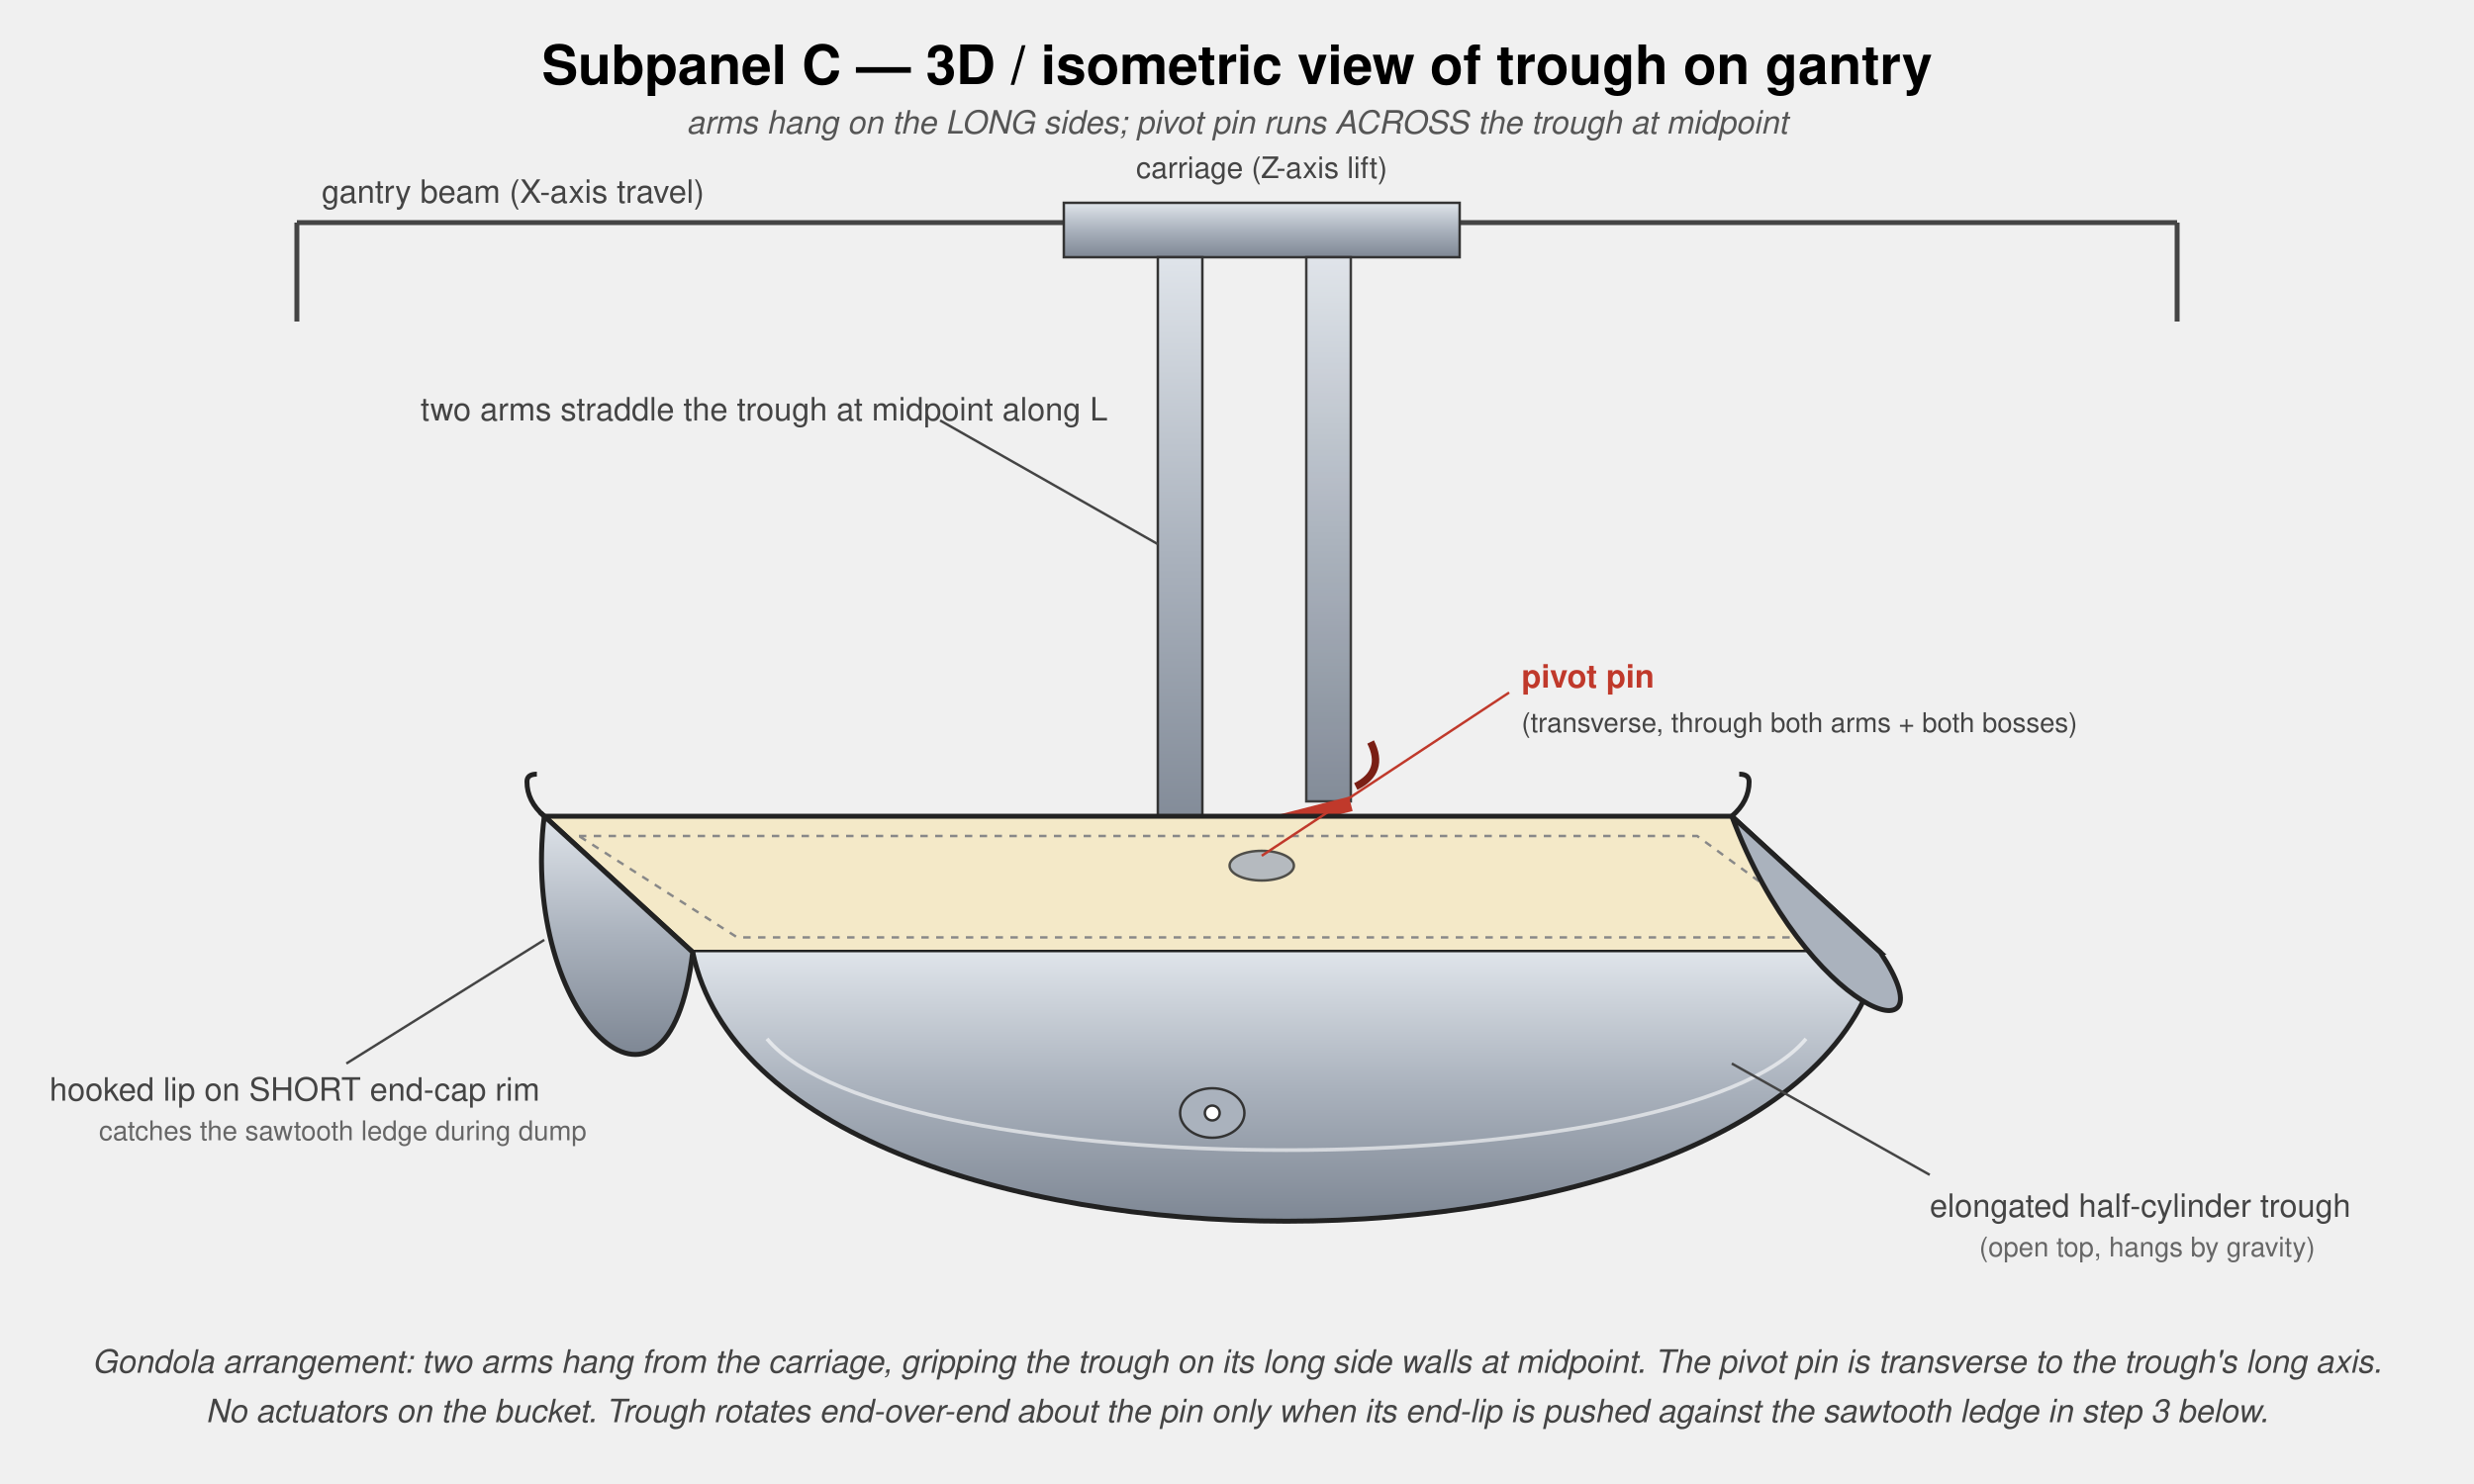
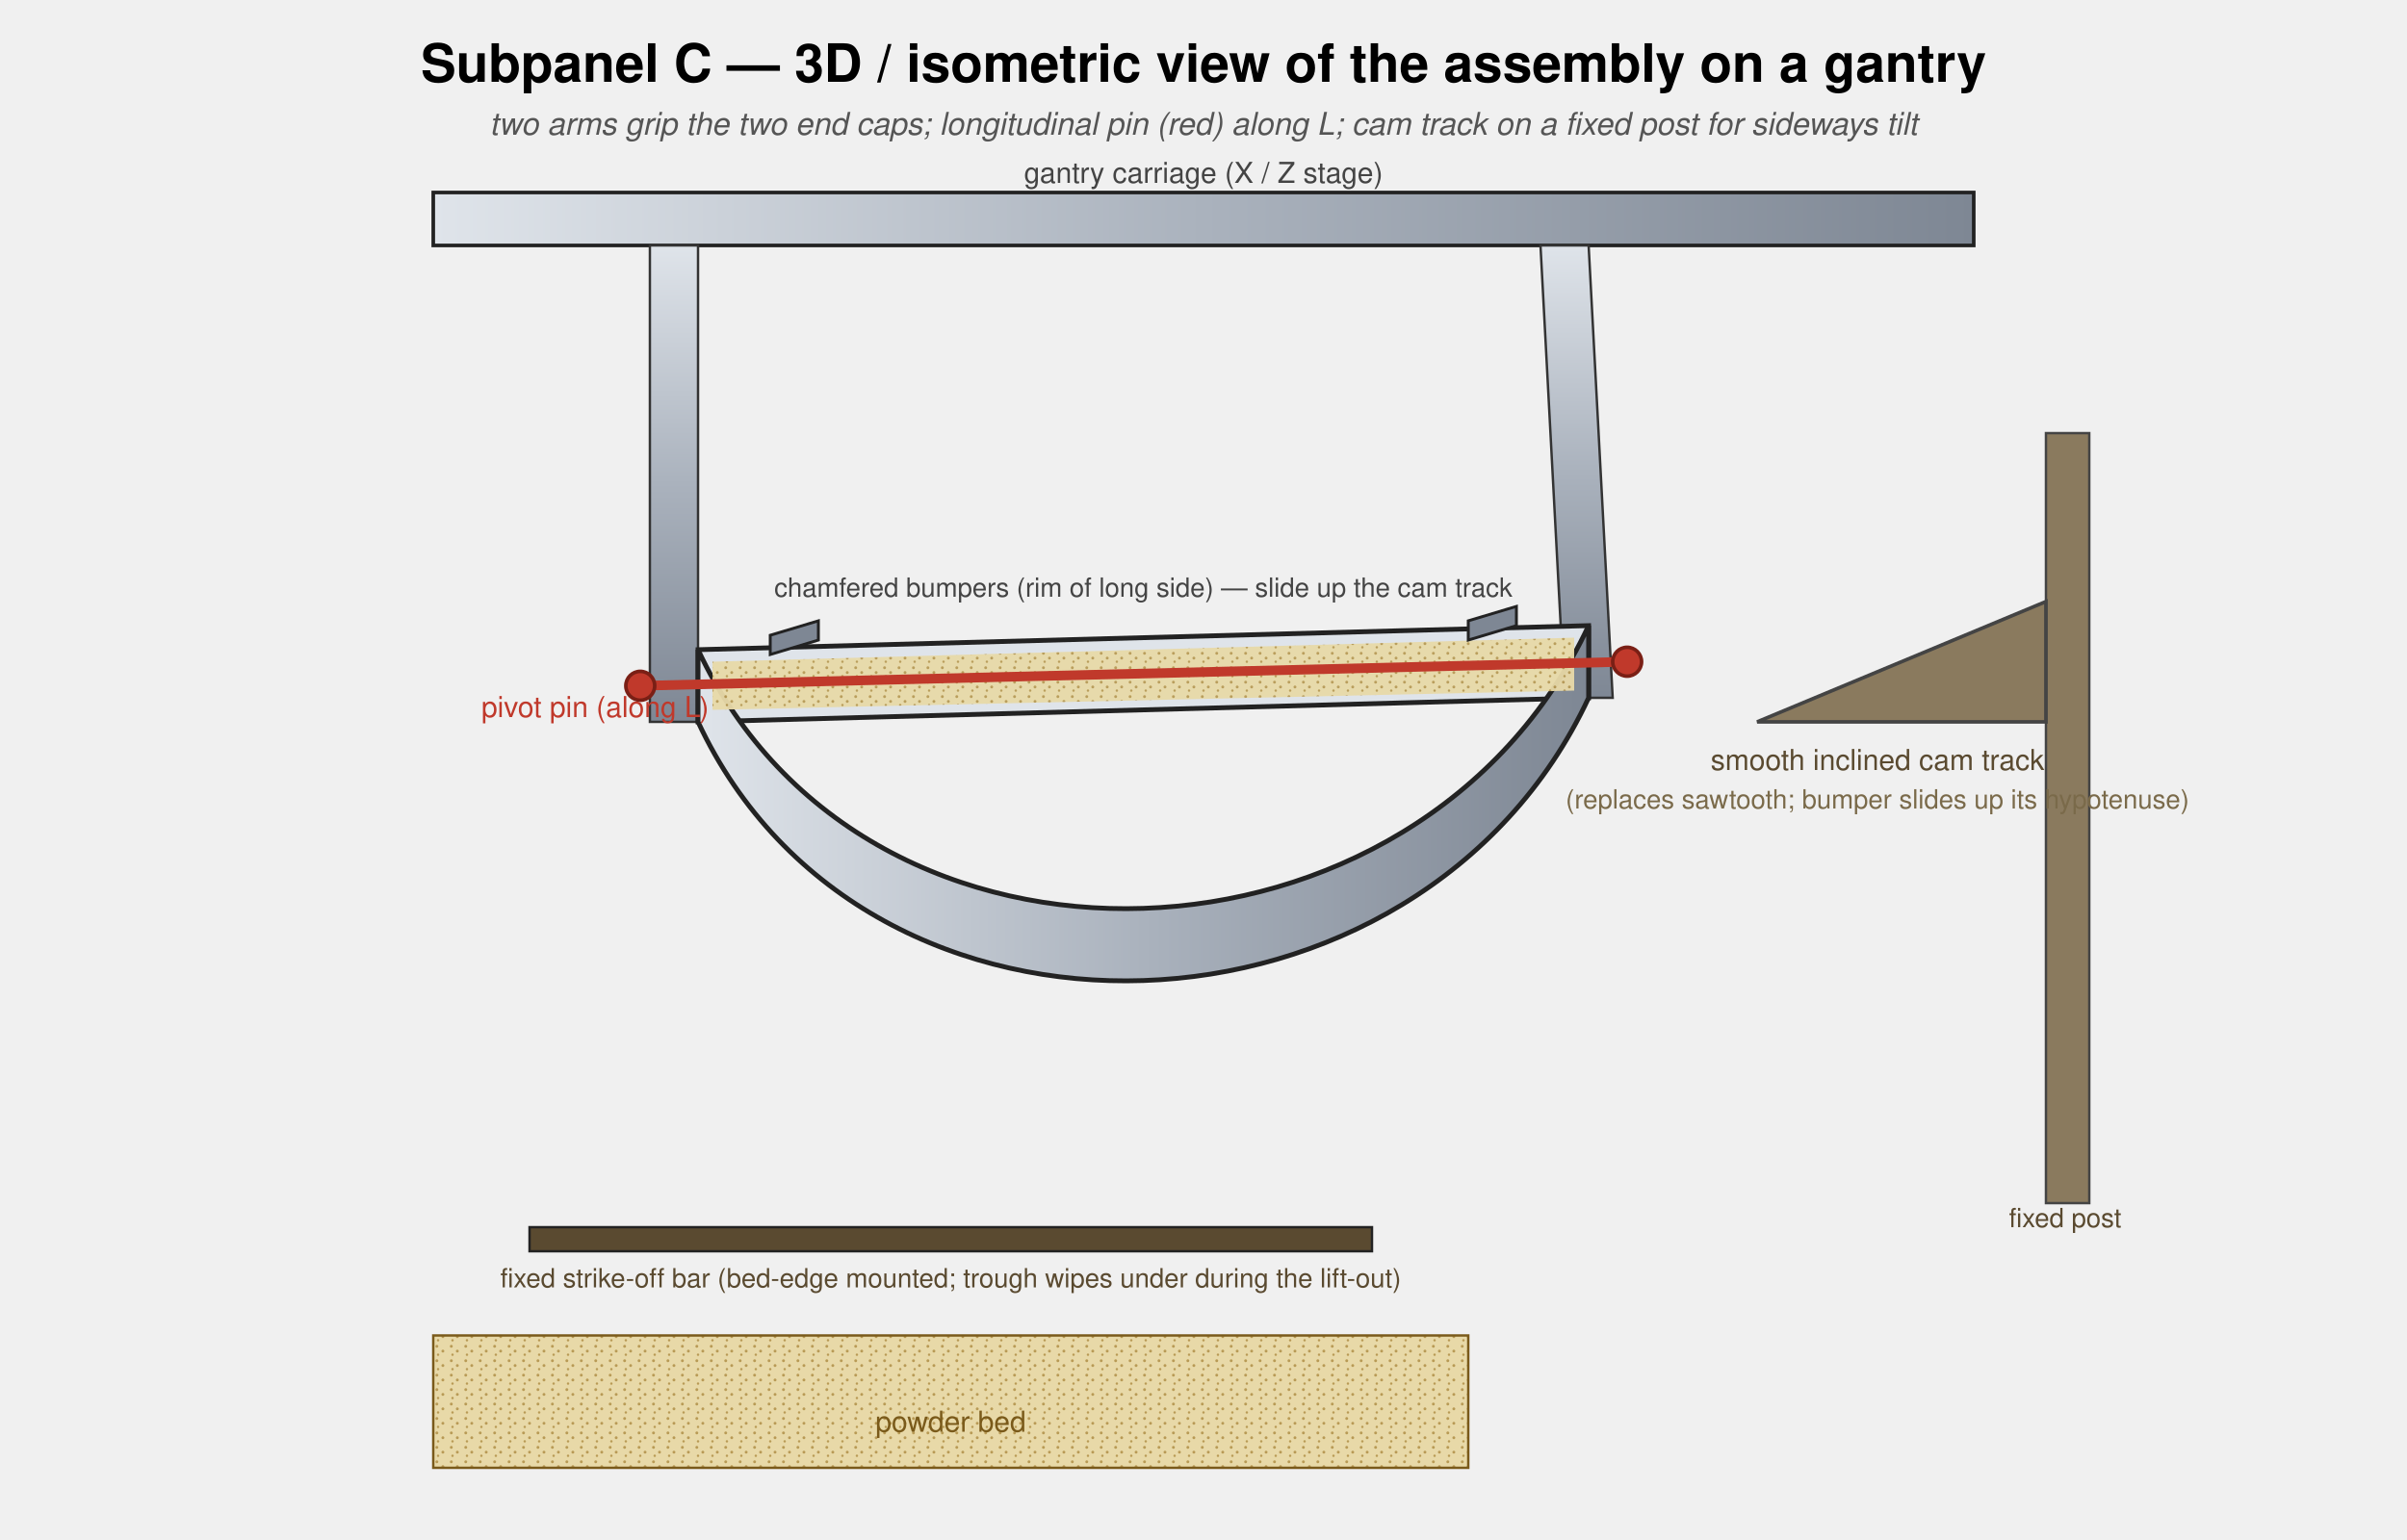
- <svg xmlns="http://www.w3.org/2000/svg" viewBox="0 0 1000 600" font-family="Helvetica, Arial, sans-serif">
+ <svg xmlns="http://www.w3.org/2000/svg" viewBox="0 0 1000 640" font-family="Helvetica, Arial, sans-serif" font-size="13">
  <defs>
    <linearGradient id="metal" x1="0" y1="0" x2="0" y2="1">
      <stop offset="0" stop-color="#dfe4ea" />
      <stop offset="0.5" stop-color="#aab2bd" />
      <stop offset="1" stop-color="#7e8794" />
    </linearGradient>
+     <linearGradient id="metalH" x1="0" y1="0" x2="1" y2="0">
+       <stop offset="0" stop-color="#dfe4ea" />
+       <stop offset="0.5" stop-color="#aab2bd" />
+       <stop offset="1" stop-color="#7e8794" />
+     </linearGradient>
+     <pattern id="powder" width="6" height="6" patternUnits="userSpaceOnUse">
+       <rect width="6" height="6" fill="#e8d9a8" />
+       <circle cx="1.5" cy="1.5" r="0.6" fill="#b89a55" />
+       <circle cx="4" cy="3.5" r="0.6" fill="#b89a55" />
+       <circle cx="2" cy="5" r="0.5" fill="#b89a55" />
+     </pattern>
+     <marker id="arrowK" viewBox="0 0 10 10" refX="9" refY="5" markerWidth="7" markerHeight="7" orient="auto-start-reverse">
+       <path d="M0,0 L10,5 L0,10 z" fill="#222" />
+     </marker>
+     <marker id="arrowB" viewBox="0 0 10 10" refX="9" refY="5" markerWidth="7" markerHeight="7" orient="auto-start-reverse">
+       <path d="M0,0 L10,5 L0,10 z" fill="#1f5fbf" />
+     </marker>
+     <marker id="arrowR" viewBox="0 0 10 10" refX="9" refY="5" markerWidth="7" markerHeight="7" orient="auto-start-reverse">
+       <path d="M0,0 L10,5 L0,10 z" fill="#c0392b" />
+     </marker>
  </defs>
-   <text x="500" y="34" text-anchor="middle" font-size="22" font-weight="700">
-     Subpanel C — 3D / isometric view of trough on gantry
-   </text>
-   <text x="500" y="54" text-anchor="middle" font-size="13" fill="#555" font-style="italic">
-     arms hang on the LONG sides; pivot pin runs ACROSS the trough at midpoint
-   </text>
-   <g stroke="#444" stroke-width="2" fill="none">
-     <line x1="120" y1="90" x2="880" y2="90" />
-     <line x1="120" y1="90" x2="120" y2="130" />
-     <line x1="880" y1="90" x2="880" y2="130" />
-   </g>
-   <text x="130" y="82" font-size="13" fill="#444">gantry beam (X-axis travel)</text>
-   <rect x="430" y="82" width="160" height="22" fill="url(#metal)" stroke="#333" />
-   <text x="510" y="72" text-anchor="middle" font-size="12" fill="#444">carriage (Z-axis lift)</text>
-   <rect x="468" y="104" width="18" height="240" fill="url(#metal)" stroke="#333" />
-   <rect x="528" y="104" width="18" height="220" fill="url(#metal)" stroke="#333" opacity="0.95" />
-   <line x1="468" y1="345" x2="546" y2="325" stroke="#c0392b" stroke-width="6" />
-   <rect x="460" y="338" width="10" height="14" fill="#7a1f15" />
-   <path d="M548,318 q12,-6 6,-18" fill="none" stroke="#7a1f15" stroke-width="3" />
-   <g transform="translate(220,330)">
-     <polygon points="0,0 480,0 540,55 60,55" fill="#f4e9c8" stroke="#222" stroke-width="2" />
-     <polygon points="14,8 466,8 522,49 78,49" fill="none" stroke="#888" stroke-width="1" stroke-dasharray="3,3" />
-     <path d="M60,55 C 90,200 510,200 540,55" fill="url(#metal)" stroke="#222" stroke-width="2" />
-     <path d="M0,0 C -10,80 50,140 60,55 Z" fill="url(#metal)" stroke="#222" stroke-width="2" />
-     <path d="M480,0 C 510,80 570,100 540,55 Z" fill="#aab2bd" stroke="#222" stroke-width="2" />
-     <ellipse cx="270" cy="120" rx="13" ry="10" fill="#aab2bd" stroke="#333" />
-     <circle cx="270" cy="120" r="3" fill="#fff" stroke="#333" />
-     <ellipse cx="290" cy="20" rx="13" ry="6" fill="#aab2bd" stroke="#333" opacity="0.85" />
-     <path d="M0,0 q-7,-6 -7,-14 q0,-3 4,-3" fill="none" stroke="#222" stroke-width="2" />
-     <path d="M480,0 q7,-6 7,-14 q0,-3 -4,-3" fill="none" stroke="#222" stroke-width="2" />
-     <path d="M90,90 C 140,150 460,150 510,90" fill="none" stroke="#fff" stroke-width="1.5" opacity="0.6" />
-   </g>
-   <line x1="468" y1="220" x2="380" y2="170" stroke="#444" stroke-width="1" />
-   <text x="170" y="170" font-size="13" fill="#444">two arms straddle the trough at midpoint along L</text>
-   <line x1="510" y1="346" x2="610" y2="280" stroke="#c0392b" stroke-width="1" />
-   <text x="615" y="278" font-size="13" fill="#c0392b" font-weight="600">pivot pin</text>
-   <text x="615" y="296" font-size="11" fill="#444">(transverse, through both arms + both bosses)</text>
-   <line x1="220" y1="380" x2="140" y2="430" stroke="#444" stroke-width="1" />
-   <text x="20" y="445" font-size="13" fill="#444">hooked lip on SHORT end-cap rim</text>
-   <text x="40" y="461" font-size="11" fill="#666">catches the sawtooth ledge during dump</text>
-   <line x1="700" y1="430" x2="780" y2="475" stroke="#444" stroke-width="1" />
-   <text x="780" y="492" font-size="13" fill="#444">elongated half-cylinder trough</text>
-   <text x="800" y="508" font-size="11" fill="#666">(open top, hangs by gravity)</text>
-   <text x="500" y="555" text-anchor="middle" font-size="13" fill="#444" font-style="italic">
-     Gondola arrangement: two arms hang from the carriage, gripping the trough on its
-     long side walls at midpoint. The pivot pin is transverse to the trough's long axis.
-   </text>
-   <text x="500" y="575" text-anchor="middle" font-size="13" fill="#444" font-style="italic">
-     No actuators on the bucket. Trough rotates end-over-end about the pin only when
-     its end-lip is pushed against the sawtooth ledge in step 3 below.
-   </text>
+   <text x="500" y="34" text-anchor="middle" font-size="22" font-weight="700">Subpanel C — 3D / isometric view of the assembly on a gantry</text>
+   <text x="500" y="56" text-anchor="middle" font-size="13" fill="#555" font-style="italic">two arms grip the two end caps; longitudinal pin (red) along L; cam track on a fixed post for sideways tilt</text>
+   <rect x="180" y="80" width="640" height="22" fill="url(#metalH)" stroke="#222" stroke-width="1.5" />
+   <text x="500" y="76" text-anchor="middle" font-size="12" fill="#444">gantry carriage (X / Z stage)</text>
+   <polygon points="270,102 290,102 290,300 270,300" fill="url(#metal)" stroke="#333" />
+   <polygon points="640,102 660,102 670,290 650,290" fill="url(#metal)" stroke="#333" />
+   <polygon points="290,300 660,290 660,260 290,270" fill="#dfe4ea" stroke="#222" stroke-width="2" />
+   <path d="M 290,270 C 360,420 590,410 660,260 L 660,290 C 590,440 360,450 290,300 Z" fill="url(#metalH)" stroke="#222" stroke-width="2" />
+   <polygon points="296,295 654,287 654,265 296,275" fill="url(#powder)" opacity="0.95" />
+   <line x1="266" y1="285" x2="676" y2="275" stroke="#c0392b" stroke-width="4" />
+   <circle cx="266" cy="285" r="6" fill="#c0392b" stroke="#7a1f15" stroke-width="1.5" />
+   <circle cx="676" cy="275" r="6" fill="#c0392b" stroke="#7a1f15" stroke-width="1.5" />
+   <text x="200" y="298" font-size="12" fill="#c0392b">pivot pin (along L)</text>
+   <polygon points="320,272 340,266 340,258 320,264" fill="#7e8794" stroke="#222" stroke-width="1.2" />
+   <polygon points="610,266 630,260 630,252 610,258" fill="#7e8794" stroke="#222" stroke-width="1.2" />
+   <text x="475" y="248" text-anchor="middle" font-size="11" fill="#444">chamfered bumpers (rim of long side) — slide up the cam track</text>
+   <rect x="850" y="180" width="18" height="320" fill="#8a7a5e" stroke="#444" />
+   <text x="858" y="510" text-anchor="middle" font-size="11" fill="#5a4a30">fixed post</text>
+   <polygon points="730,300 850,300 850,250 730,300" fill="#8a7a5e" stroke="#444" stroke-width="1.5" />
+   <text x="780" y="320" text-anchor="middle" font-size="12" fill="#5a4a30">smooth inclined cam track</text>
+   <text x="780" y="336" text-anchor="middle" font-size="11" fill="#7a6a4a">(replaces sawtooth; bumper slides up its hypotenuse)</text>
+   <rect x="220" y="510" width="350" height="10" fill="#5a4a30" stroke="#222" />
+   <text x="395" y="535" text-anchor="middle" font-size="11" fill="#5a4a30">fixed strike-off bar (bed-edge mounted; trough wipes under during the lift-out)</text>
+   <rect x="180" y="555" width="430" height="55" fill="url(#powder)" stroke="#7a5a1a" />
+   <text x="395" y="595" text-anchor="middle" font-size="12" fill="#7a5a1a">powder bed</text>
</svg>
